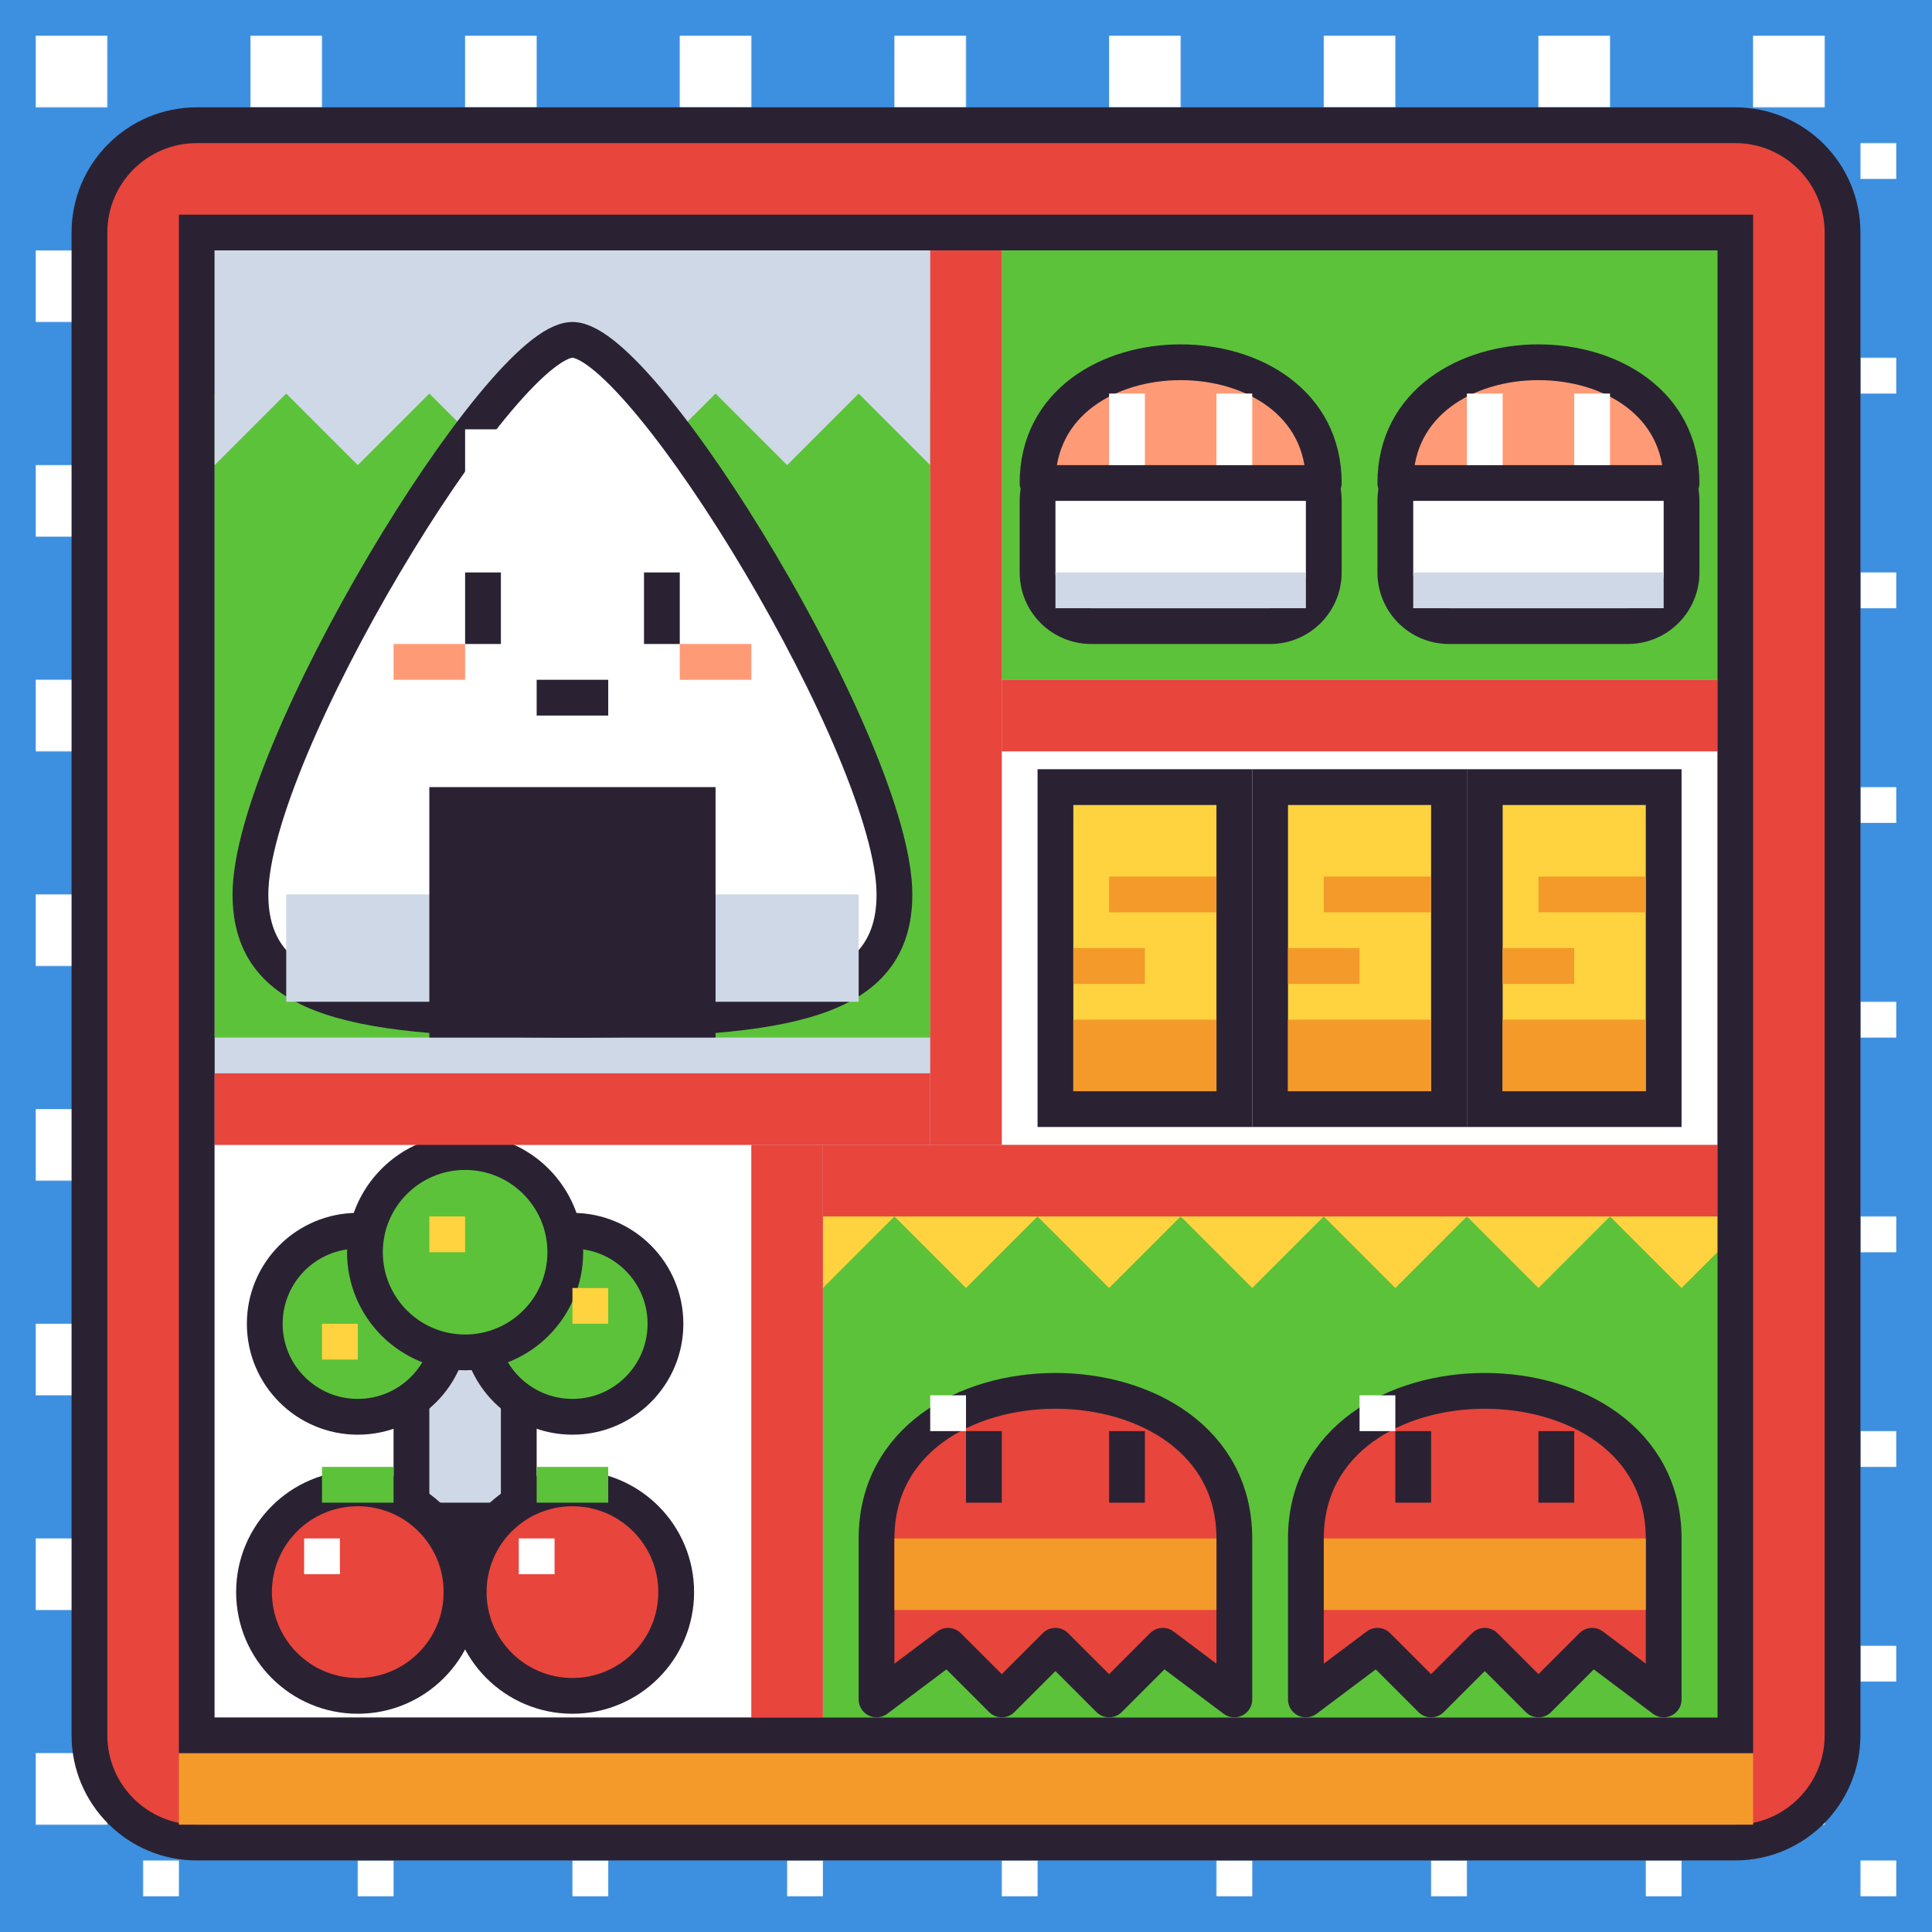
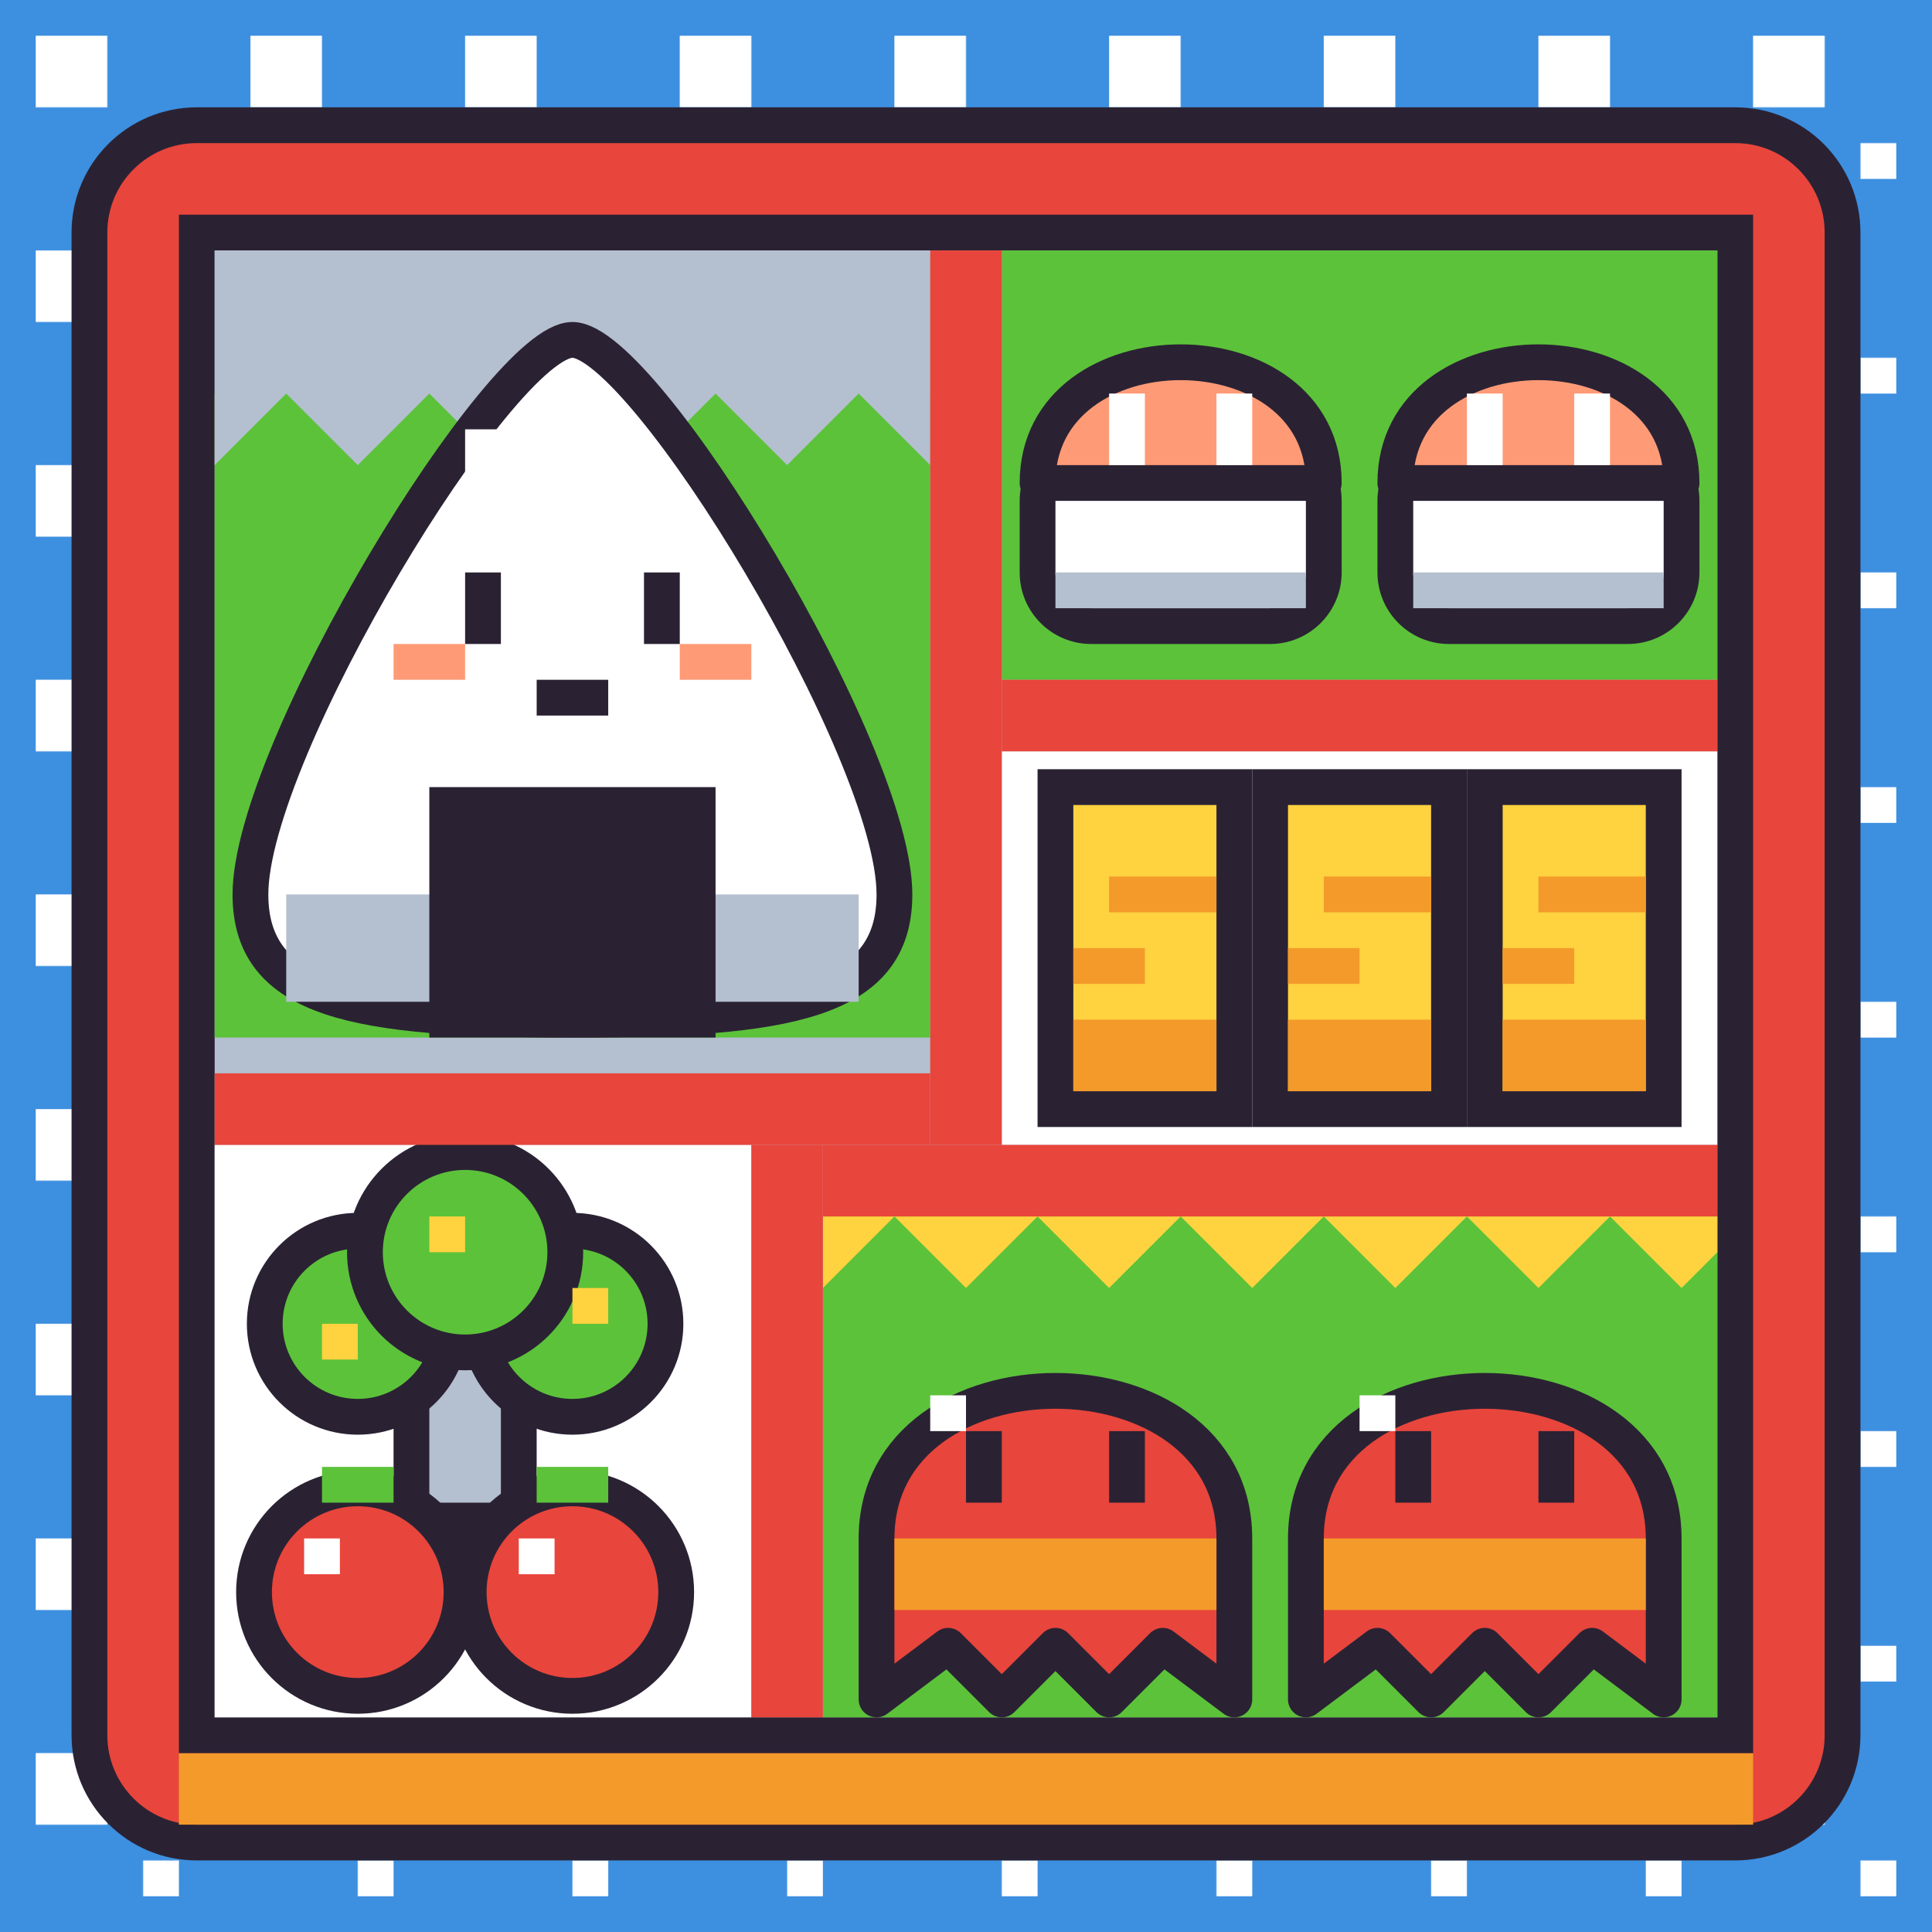
<svg xmlns="http://www.w3.org/2000/svg" viewBox="0 0 54 54" width="54" height="54">
  <defs>
    <pattern id="dots" width="6" height="6" patternUnits="userSpaceOnUse">
      <rect x="1" y="1" width="2" height="2" fill="#ffffff" />
      <rect x="4" y="4" width="1" height="1" fill="#ffffff" />
    </pattern>
    <g id="nigiri">
      <rect x="0.5" y="4.5" width="8" height="5" rx="1.5" fill="#ffffff" stroke="#2a2233" stroke-width="1" />
-       <rect x="1" y="8" width="7" height="1" fill="#cfd8e6" />
+       <rect x="1" y="8" width="7" height="1" fill="#b4bfcf" />
      <path d="M0.5,5.5 C0.5,1 8.5,1 8.5,5.5 Z" fill="#ff9a76" stroke="#2a2233" stroke-width="1" stroke-linejoin="round" />
      <rect x="2.5" y="3" width="1" height="2" fill="#ffffff" />
      <rect x="5.5" y="3" width="1" height="2" fill="#ffffff" />
    </g>
    <g id="egg">
      <rect x="0.5" y="0.5" width="5" height="9" fill="#ffd23f" stroke="#2a2233" stroke-width="1" />
      <rect x="1" y="7" width="4" height="2" fill="#f39a2b" />
      <rect x="2" y="3" width="3" height="1" fill="#f39a2b" />
      <rect x="1" y="5" width="2" height="1" fill="#f39a2b" />
    </g>
    <g id="octo">
      <path d="M0.5,6 C0.5,0.5 10.5,0.5 10.5,6 L10.5,10.5 L8.5,9 L7,10.5 L5.5,9 L4,10.5 L2.5,9 L0.5,10.5 Z" fill="#e8453c" stroke="#2a2233" stroke-width="1" stroke-linejoin="round" />
      <rect x="1" y="6" width="9" height="2" fill="#f39a2b" />
      <rect x="3" y="3" width="1" height="2" fill="#2a2233" />
      <rect x="7" y="3" width="1" height="2" fill="#2a2233" />
      <rect x="2" y="2" width="1" height="1" fill="#ffffff" />
    </g>
    <g id="broc">
-       <rect x="4.5" y="5.5" width="3" height="5" fill="#cfd8e6" stroke="#2a2233" stroke-width="1" />
+       <rect x="4.5" y="5.5" width="3" height="5" fill="#b4bfcf" stroke="#2a2233" stroke-width="1" />
      <circle cx="3" cy="5" r="2.6" fill="#5cc23a" stroke="#2a2233" stroke-width="1" />
      <circle cx="9" cy="5" r="2.6" fill="#5cc23a" stroke="#2a2233" stroke-width="1" />
      <circle cx="6" cy="3" r="2.8" fill="#5cc23a" stroke="#2a2233" stroke-width="1" />
      <rect x="5" y="2" width="1" height="1" fill="#ffd23f" />
      <rect x="2" y="5" width="1" height="1" fill="#ffd23f" />
      <rect x="9" y="4" width="1" height="1" fill="#ffd23f" />
    </g>
    <g id="tom">
      <circle cx="3" cy="3.5" r="2.9" fill="#e8453c" stroke="#2a2233" stroke-width="1" />
      <rect x="2" y="0" width="2" height="1" fill="#5cc23a" />
      <rect x="1.5" y="2" width="1" height="1" fill="#ffffff" />
    </g>
  </defs>
  <rect width="54" height="54" fill="#3d8fe0" />
  <rect width="54" height="54" fill="url(#dots)" />
  <rect x="2.5" y="3.5" width="49" height="48" rx="3" fill="#e8453c" stroke="#2a2233" stroke-width="1" />
  <rect x="5" y="49" width="44" height="2" fill="#f39a2b" />
-   <rect x="5.5" y="6.5" width="43" height="42" fill="#cfd8e6" stroke="#2a2233" stroke-width="1" />
+   <rect x="5.5" y="6.5" width="43" height="42" fill="#b4bfcf" stroke="#2a2233" stroke-width="1" />
  <rect x="6" y="11" width="20" height="18" fill="#5cc23a" />
-   <path d="M6,13 L8,11 L10,13 L12,11 L14,13 L16,11 L18,13 L20,11 L22,13 L24,11 L26,13 L26,7 L6,7 Z" fill="#cfd8e6" />
+   <path d="M6,13 L8,11 L10,13 L12,11 L14,13 L16,11 L18,13 L20,11 L22,13 L24,11 L26,13 L26,7 L6,7 Z" fill="#b4bfcf" />
  <path d="M16,9.5 C18,9.5 25,21 25,25 C25,28 22,28.5 16,28.5 C10,28.5 7,28 7,25 C7,21 14,9.5 16,9.5 Z" fill="#ffffff" stroke="#2a2233" stroke-width="1" />
-   <rect x="8" y="25" width="16" height="3" fill="#cfd8e6" />
+   <rect x="8" y="25" width="16" height="3" fill="#b4bfcf" />
  <rect x="12" y="22" width="8" height="7" fill="#2a2233" />
  <rect x="13" y="16" width="1" height="2" fill="#2a2233" />
  <rect x="18" y="16" width="1" height="2" fill="#2a2233" />
  <rect x="11" y="18" width="2" height="1" fill="#ff9a76" />
  <rect x="19" y="18" width="2" height="1" fill="#ff9a76" />
  <rect x="15" y="19" width="2" height="1" fill="#2a2233" />
  <rect x="13" y="12" width="1" height="2" fill="#ffffff" />
  <rect x="28" y="7" width="20" height="12" fill="#5cc23a" />
  <use href="#nigiri" x="28.5" y="8" />
  <use href="#nigiri" x="38.5" y="8" />
  <rect x="28" y="21" width="20" height="11" fill="#ffffff" />
  <use href="#egg" x="29" y="21.5" />
  <use href="#egg" x="35" y="21.5" />
  <use href="#egg" x="41" y="21.5" />
  <rect x="6" y="32" width="15" height="16" fill="#ffffff" />
  <use href="#broc" x="7" y="32" />
  <use href="#tom" x="7" y="41" />
  <use href="#tom" x="13" y="41" />
  <rect x="23" y="34" width="25" height="14" fill="#5cc23a" />
  <path d="M23,36 L25,34 L27,36 L29,34 L31,36 L33,34 L35,36 L37,34 L39,36 L41,34 L43,36 L45,34 L47,36 L48,35 L48,34 L23,34 Z" fill="#ffd23f" />
  <use href="#octo" x="24" y="37" />
  <use href="#octo" x="36" y="37" />
  <g fill="#e8453c">
    <rect x="26" y="7" width="2" height="25" />
    <rect x="6" y="30" width="20" height="2" />
    <rect x="28" y="19" width="20" height="2" />
    <rect x="21" y="32" width="2" height="16" />
    <rect x="23" y="32" width="25" height="2" />
  </g>
</svg>
